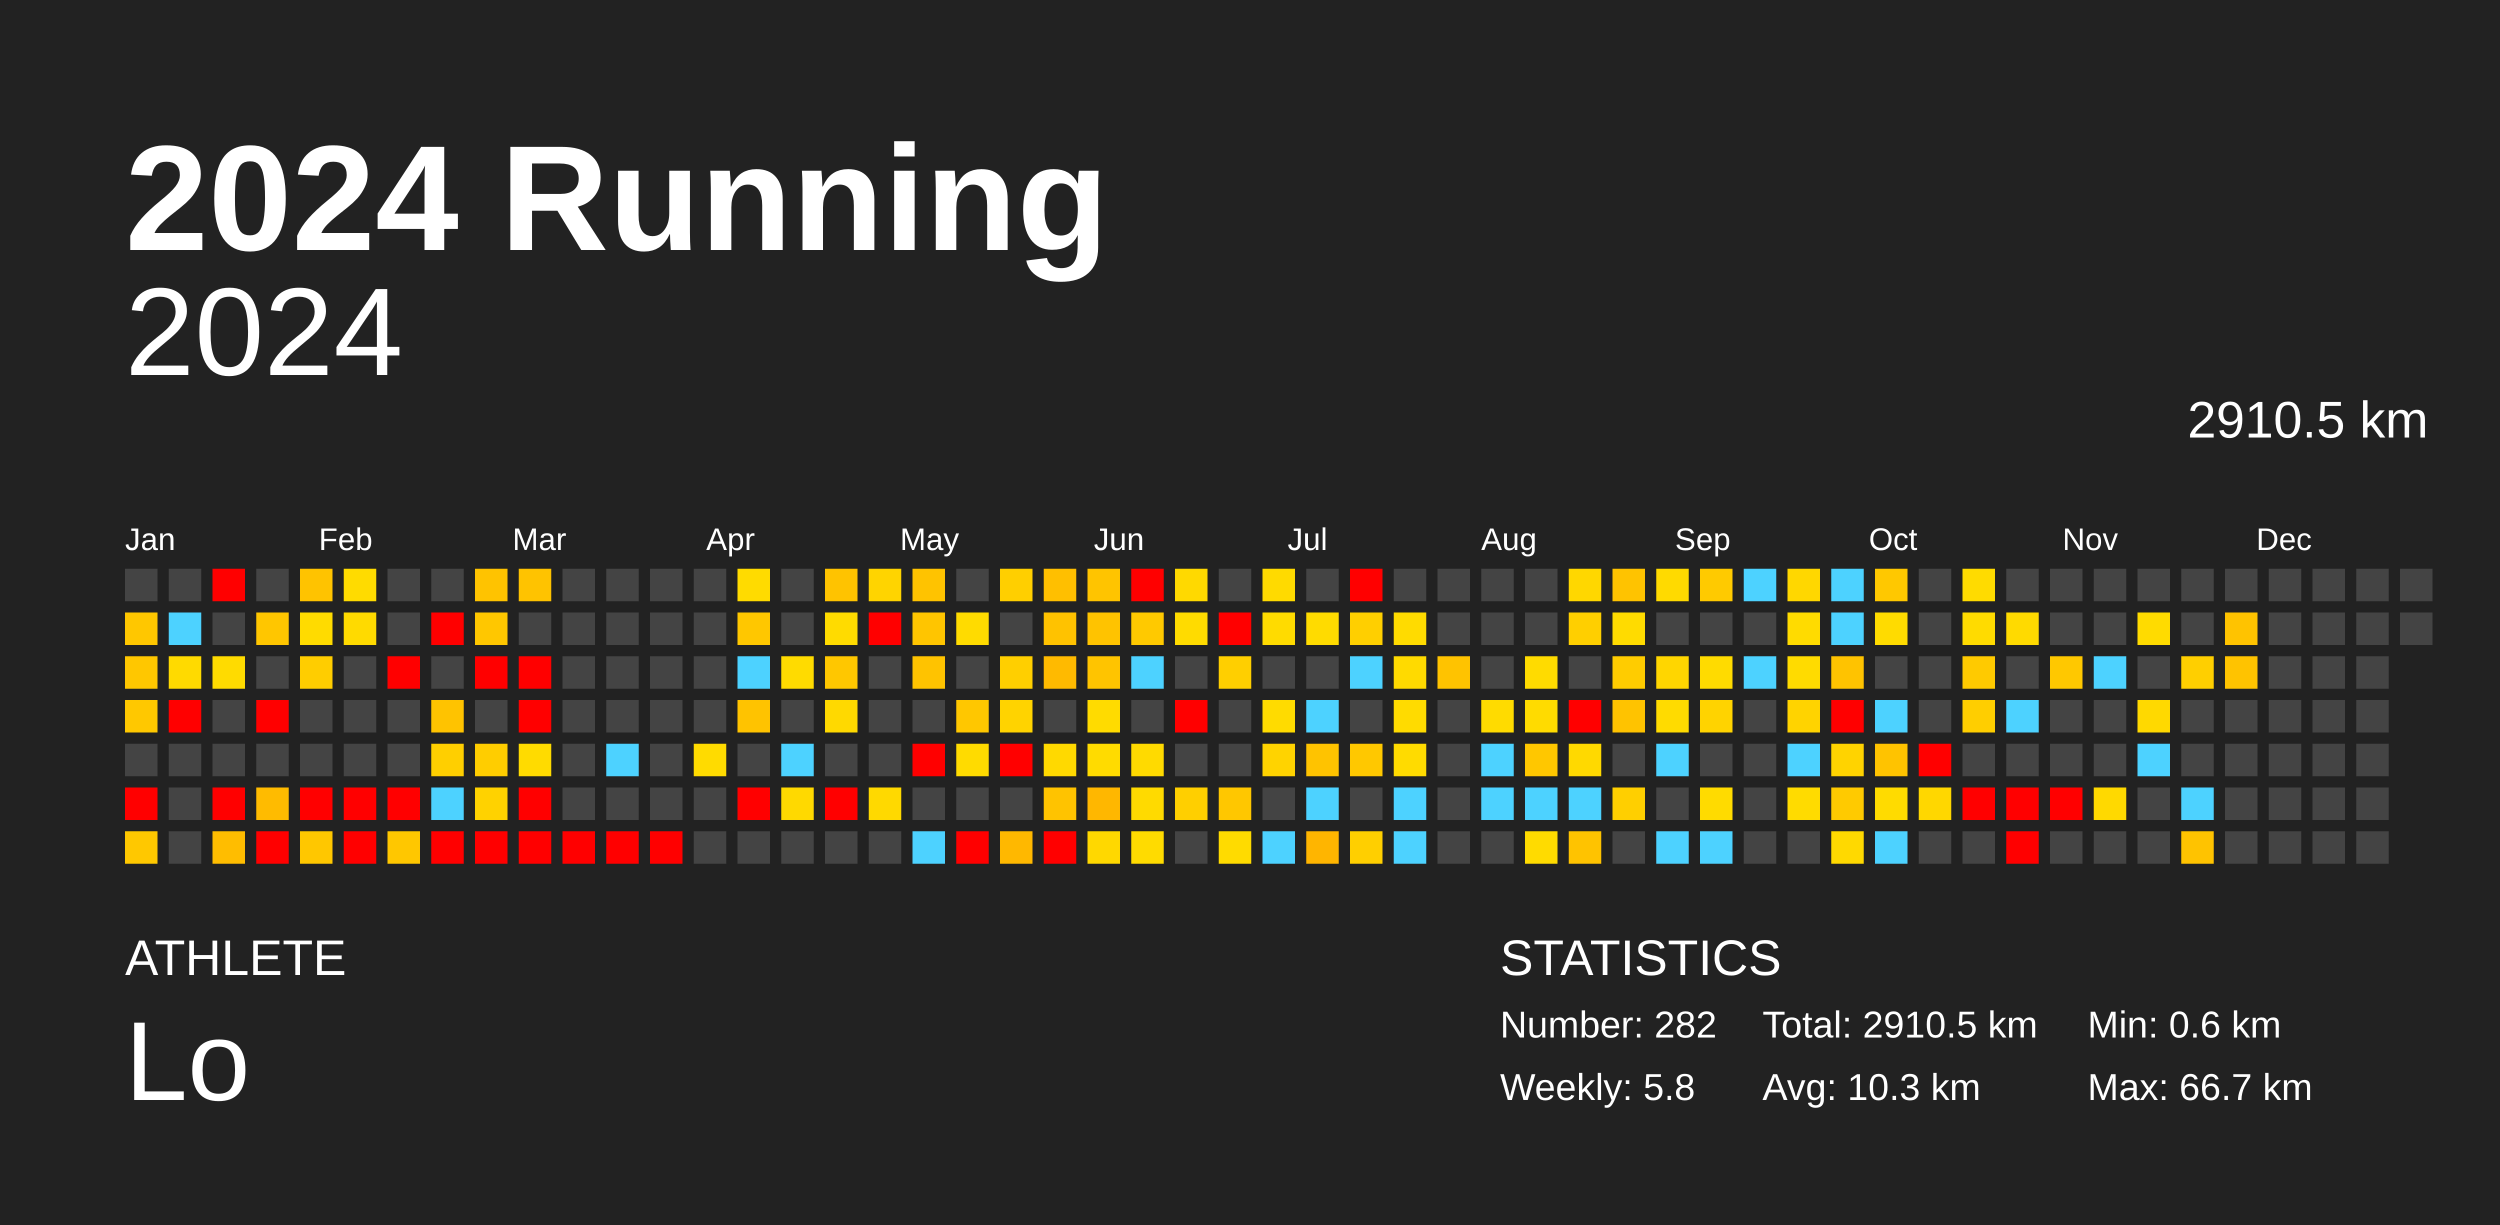
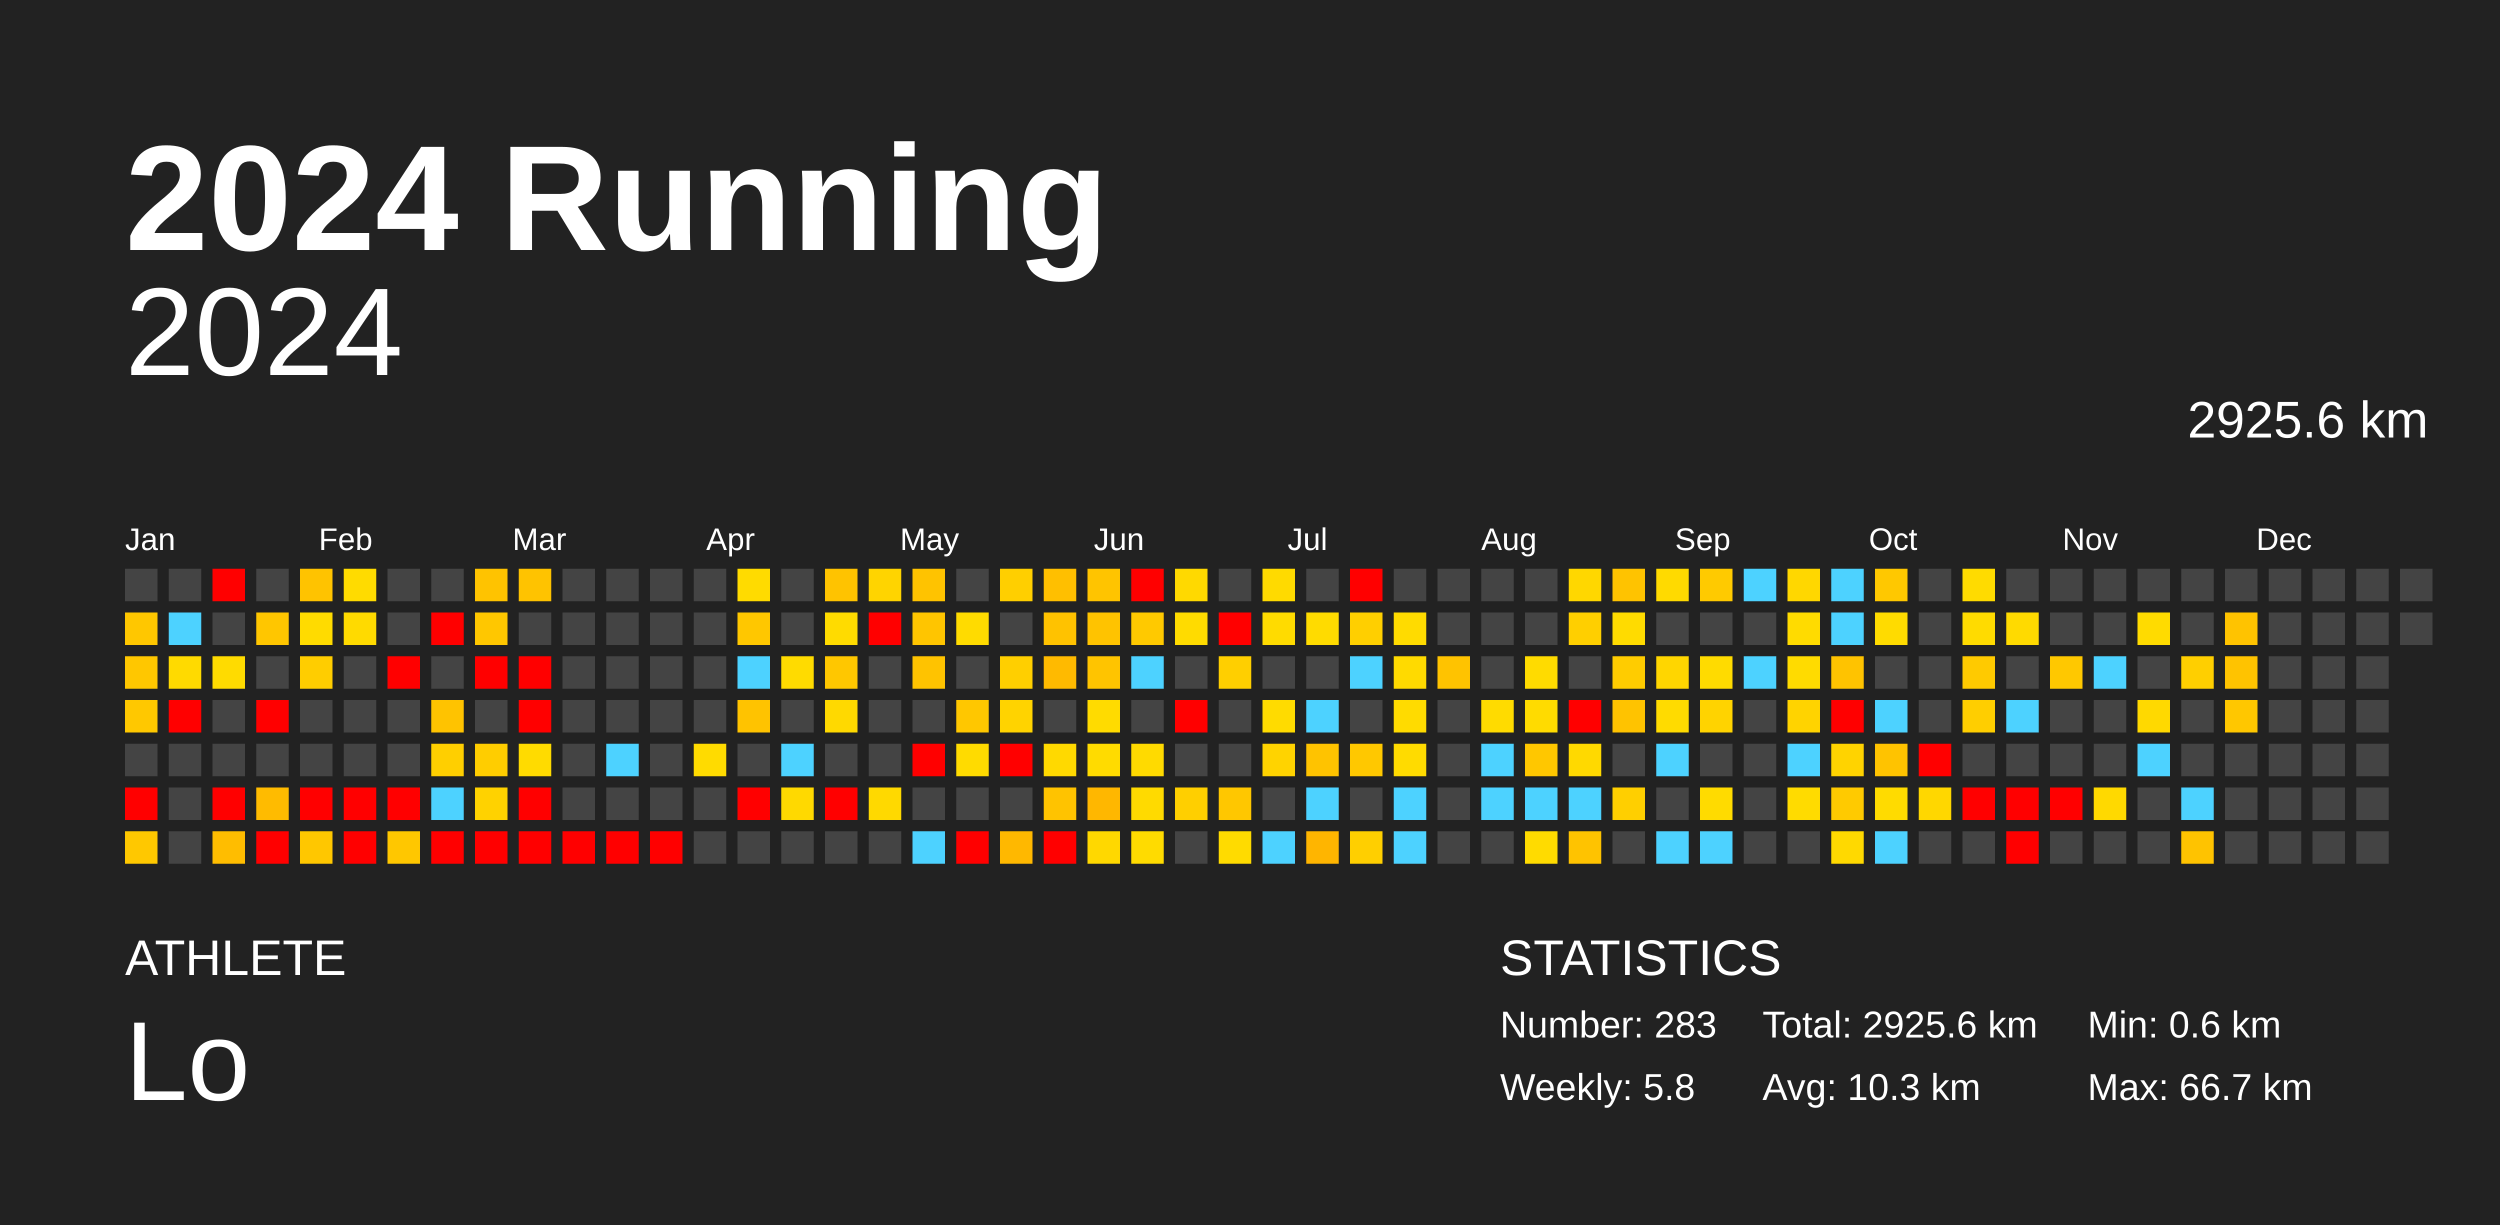
<svg xmlns="http://www.w3.org/2000/svg" baseProfile="full" height="98mm" version="1.1" viewBox="0,0,200,98" width="200mm">
  <defs />
  <rect fill="#222222" height="98" width="200" x="0" y="0" />
  <text fill="#FFFFFF" style="font-size:12px; font-family:Arial; font-weight:bold;" x="10" y="20">2024 Running</text>
  <text fill="#FFFFFF" style="font-size:4px; font-family:Arial" x="10" y="78">ATHLETE</text>
  <text fill="#FFFFFF" style="font-size:9px; font-family:Arial" x="10" y="88">Lo</text>
  <text fill="#FFFFFF" style="font-size:4px; font-family:Arial" x="120" y="78">STATISTICS</text>
-   <text fill="#FFFFFF" style="font-size:3px; font-family:Arial" x="120" y="83">Number: 282</text>
+   <text fill="#FFFFFF" style="font-size:3px; font-family:Arial" x="120" y="83">Number: 283</text>
  <text fill="#FFFFFF" style="font-size:3px; font-family:Arial" x="120" y="88">Weekly: 5.8</text>
-   <text fill="#FFFFFF" style="font-size:3px; font-family:Arial" x="141" y="83">Total: 2910.5 km</text>
+   <text fill="#FFFFFF" style="font-size:3px; font-family:Arial" x="141" y="83">Total: 2925.6 km</text>
  <text fill="#FFFFFF" style="font-size:3px; font-family:Arial" x="141" y="88">Avg: 10.3 km</text>
  <text fill="#FFFFFF" style="font-size:3px; font-family:Arial" x="167" y="83">Min: 0.6 km</text>
  <text fill="#FFFFFF" style="font-size:3px; font-family:Arial" x="167" y="88">Max: 66.7 km</text>
  <text alignment-baseline="hanging" fill="#FFFFFF" style="font-size:10.0px; font-family:Arial;" x="10" y="30">2024</text>
-   <text alignment-baseline="hanging" fill="#FFFFFF" style="font-size:4.125px; font-family:Arial;" x="175" y="35">2910.5 km</text>
+   <text alignment-baseline="hanging" fill="#FFFFFF" style="font-size:4.125px; font-family:Arial;" x="175" y="35">2925.6 km</text>
  <text fill="#FFFFFF" style="font-size:2.5px; font-family:Arial" x="10.0" y="44">Jan</text>
  <text fill="#FFFFFF" style="font-size:2.5px; font-family:Arial" x="25.5" y="44">Feb</text>
  <text fill="#FFFFFF" style="font-size:2.5px; font-family:Arial" x="41.0" y="44">Mar</text>
  <text fill="#FFFFFF" style="font-size:2.5px; font-family:Arial" x="56.5" y="44">Apr</text>
  <text fill="#FFFFFF" style="font-size:2.5px; font-family:Arial" x="72.0" y="44">May</text>
  <text fill="#FFFFFF" style="font-size:2.5px; font-family:Arial" x="87.5" y="44">Jun</text>
  <text fill="#FFFFFF" style="font-size:2.5px; font-family:Arial" x="103.0" y="44">Jul</text>
  <text fill="#FFFFFF" style="font-size:2.5px; font-family:Arial" x="118.5" y="44">Aug</text>
  <text fill="#FFFFFF" style="font-size:2.5px; font-family:Arial" x="134.0" y="44">Sep</text>
  <text fill="#FFFFFF" style="font-size:2.5px; font-family:Arial" x="149.5" y="44">Oct</text>
  <text fill="#FFFFFF" style="font-size:2.5px; font-family:Arial" x="165.0" y="44">Nov</text>
  <text fill="#FFFFFF" style="font-size:2.5px; font-family:Arial" x="180.5" y="44">Dec</text>
  <rect fill="#444444" height="2.6" width="2.6" x="10.0" y="45.5" />
  <rect fill="#ffc700" height="2.6" width="2.6" x="10.0" y="49.0" />
  <rect fill="#ffc700" height="2.6" width="2.6" x="10.0" y="52.5" />
  <rect fill="#ffc800" height="2.6" width="2.6" x="10.0" y="56.0" />
  <rect fill="#444444" height="2.6" width="2.6" x="10.0" y="59.5" />
  <rect fill="red" height="2.6" width="2.6" x="10.0" y="63.0" />
  <rect fill="#ffc800" height="2.6" width="2.6" x="10.0" y="66.5" />
  <rect fill="#444444" height="2.6" width="2.6" x="13.5" y="45.5" />
  <rect fill="#4dd2ff" height="2.6" width="2.6" x="13.5" y="49.0" />
  <rect fill="#ffda00" height="2.6" width="2.6" x="13.5" y="52.5" />
  <rect fill="red" height="2.6" width="2.6" x="13.5" y="56.0" />
  <rect fill="#444444" height="2.6" width="2.6" x="13.5" y="59.5" />
  <rect fill="#444444" height="2.6" width="2.6" x="13.5" y="63.0" />
  <rect fill="#444444" height="2.6" width="2.6" x="13.5" y="66.5" />
  <rect fill="red" height="2.6" width="2.6" x="17.0" y="45.5" />
  <rect fill="#444444" height="2.6" width="2.6" x="17.0" y="49.0" />
  <rect fill="#ffdb00" height="2.6" width="2.6" x="17.0" y="52.5" />
  <rect fill="#444444" height="2.6" width="2.6" x="17.0" y="56.0" />
  <rect fill="#444444" height="2.6" width="2.6" x="17.0" y="59.5" />
  <rect fill="red" height="2.6" width="2.6" x="17.0" y="63.0" />
  <rect fill="#ffbd00" height="2.6" width="2.6" x="17.0" y="66.5" />
  <rect fill="#444444" height="2.6" width="2.6" x="20.5" y="45.5" />
  <rect fill="#ffc600" height="2.6" width="2.6" x="20.5" y="49.0" />
  <rect fill="#444444" height="2.6" width="2.6" x="20.5" y="52.5" />
  <rect fill="red" height="2.6" width="2.6" x="20.5" y="56.0" />
  <rect fill="#444444" height="2.6" width="2.6" x="20.5" y="59.5" />
  <rect fill="#ffbb00" height="2.6" width="2.6" x="20.5" y="63.0" />
  <rect fill="red" height="2.6" width="2.6" x="20.5" y="66.5" />
  <rect fill="#ffc300" height="2.6" width="2.6" x="24.0" y="45.5" />
  <rect fill="#ffdb00" height="2.6" width="2.6" x="24.0" y="49.0" />
  <rect fill="#ffcd00" height="2.6" width="2.6" x="24.0" y="52.5" />
  <rect fill="#444444" height="2.6" width="2.6" x="24.0" y="56.0" />
  <rect fill="#444444" height="2.6" width="2.6" x="24.0" y="59.5" />
  <rect fill="red" height="2.6" width="2.6" x="24.0" y="63.0" />
  <rect fill="#ffc700" height="2.6" width="2.6" x="24.0" y="66.5" />
  <rect fill="#ffdb00" height="2.6" width="2.6" x="27.5" y="45.5" />
  <rect fill="#ffda00" height="2.6" width="2.6" x="27.5" y="49.0" />
  <rect fill="#444444" height="2.6" width="2.6" x="27.5" y="52.5" />
  <rect fill="#444444" height="2.6" width="2.6" x="27.5" y="56.0" />
  <rect fill="#444444" height="2.6" width="2.6" x="27.5" y="59.5" />
  <rect fill="red" height="2.6" width="2.6" x="27.5" y="63.0" />
  <rect fill="red" height="2.6" width="2.6" x="27.5" y="66.5" />
  <rect fill="#444444" height="2.6" width="2.6" x="31.0" y="45.5" />
  <rect fill="#444444" height="2.6" width="2.6" x="31.0" y="49.0" />
  <rect fill="red" height="2.6" width="2.6" x="31.0" y="52.5" />
  <rect fill="#444444" height="2.6" width="2.6" x="31.0" y="56.0" />
  <rect fill="#444444" height="2.6" width="2.6" x="31.0" y="59.5" />
  <rect fill="red" height="2.6" width="2.6" x="31.0" y="63.0" />
  <rect fill="#ffc700" height="2.6" width="2.6" x="31.0" y="66.5" />
  <rect fill="#444444" height="2.6" width="2.6" x="34.5" y="45.5" />
  <rect fill="red" height="2.6" width="2.6" x="34.5" y="49.0" />
  <rect fill="#444444" height="2.6" width="2.6" x="34.5" y="52.5" />
  <rect fill="#ffc300" height="2.6" width="2.6" x="34.5" y="56.0" />
  <rect fill="#ffcf00" height="2.6" width="2.6" x="34.5" y="59.5" />
  <rect fill="#4dd2ff" height="2.6" width="2.6" x="34.5" y="63.0" />
  <rect fill="red" height="2.6" width="2.6" x="34.5" y="66.5" />
  <rect fill="#ffc300" height="2.6" width="2.6" x="38.0" y="45.5" />
  <rect fill="#ffc700" height="2.6" width="2.6" x="38.0" y="49.0" />
  <rect fill="red" height="2.6" width="2.6" x="38.0" y="52.5" />
  <rect fill="#444444" height="2.6" width="2.6" x="38.0" y="56.0" />
  <rect fill="#ffcd00" height="2.6" width="2.6" x="38.0" y="59.5" />
  <rect fill="#ffd200" height="2.6" width="2.6" x="38.0" y="63.0" />
  <rect fill="red" height="2.6" width="2.6" x="38.0" y="66.5" />
  <rect fill="#ffc300" height="2.6" width="2.6" x="41.5" y="45.5" />
  <rect fill="#444444" height="2.6" width="2.6" x="41.5" y="49.0" />
  <rect fill="red" height="2.6" width="2.6" x="41.5" y="52.5" />
  <rect fill="red" height="2.6" width="2.6" x="41.5" y="56.0" />
  <rect fill="#ffdb00" height="2.6" width="2.6" x="41.5" y="59.5" />
  <rect fill="red" height="2.6" width="2.6" x="41.5" y="63.0" />
  <rect fill="red" height="2.6" width="2.6" x="41.5" y="66.5" />
  <rect fill="#444444" height="2.6" width="2.6" x="45.0" y="45.5" />
  <rect fill="#444444" height="2.6" width="2.6" x="45.0" y="49.0" />
  <rect fill="#444444" height="2.6" width="2.6" x="45.0" y="52.5" />
  <rect fill="#444444" height="2.6" width="2.6" x="45.0" y="56.0" />
  <rect fill="#444444" height="2.6" width="2.6" x="45.0" y="59.5" />
  <rect fill="#444444" height="2.6" width="2.6" x="45.0" y="63.0" />
  <rect fill="red" height="2.6" width="2.6" x="45.0" y="66.5" />
  <rect fill="#444444" height="2.6" width="2.6" x="48.5" y="45.5" />
  <rect fill="#444444" height="2.6" width="2.6" x="48.5" y="49.0" />
  <rect fill="#444444" height="2.6" width="2.6" x="48.5" y="52.5" />
  <rect fill="#444444" height="2.6" width="2.6" x="48.5" y="56.0" />
  <rect fill="#4dd2ff" height="2.6" width="2.6" x="48.5" y="59.5" />
  <rect fill="#444444" height="2.6" width="2.6" x="48.5" y="63.0" />
  <rect fill="red" height="2.6" width="2.6" x="48.5" y="66.5" />
  <rect fill="#444444" height="2.6" width="2.6" x="52.0" y="45.5" />
  <rect fill="#444444" height="2.6" width="2.6" x="52.0" y="49.0" />
  <rect fill="#444444" height="2.6" width="2.6" x="52.0" y="52.5" />
  <rect fill="#444444" height="2.6" width="2.6" x="52.0" y="56.0" />
  <rect fill="#444444" height="2.6" width="2.6" x="52.0" y="59.5" />
  <rect fill="#444444" height="2.6" width="2.6" x="52.0" y="63.0" />
  <rect fill="red" height="2.6" width="2.6" x="52.0" y="66.5" />
  <rect fill="#444444" height="2.6" width="2.6" x="55.5" y="45.5" />
  <rect fill="#444444" height="2.6" width="2.6" x="55.5" y="49.0" />
  <rect fill="#444444" height="2.6" width="2.6" x="55.5" y="52.5" />
  <rect fill="#444444" height="2.6" width="2.6" x="55.5" y="56.0" />
  <rect fill="#ffdb00" height="2.6" width="2.6" x="55.5" y="59.5" />
  <rect fill="#444444" height="2.6" width="2.6" x="55.5" y="63.0" />
  <rect fill="#444444" height="2.6" width="2.6" x="55.5" y="66.5" />
  <rect fill="#ffdb00" height="2.6" width="2.6" x="59.0" y="45.5" />
  <rect fill="#ffc700" height="2.6" width="2.6" x="59.0" y="49.0" />
  <rect fill="#4dd2ff" height="2.6" width="2.6" x="59.0" y="52.5" />
  <rect fill="#ffc300" height="2.6" width="2.6" x="59.0" y="56.0" />
  <rect fill="#444444" height="2.6" width="2.6" x="59.0" y="59.5" />
  <rect fill="red" height="2.6" width="2.6" x="59.0" y="63.0" />
  <rect fill="#444444" height="2.6" width="2.6" x="59.0" y="66.5" />
  <rect fill="#444444" height="2.6" width="2.6" x="62.5" y="45.5" />
  <rect fill="#444444" height="2.6" width="2.6" x="62.5" y="49.0" />
  <rect fill="#ffdb00" height="2.6" width="2.6" x="62.5" y="52.5" />
  <rect fill="#444444" height="2.6" width="2.6" x="62.5" y="56.0" />
  <rect fill="#4dd2ff" height="2.6" width="2.6" x="62.5" y="59.5" />
  <rect fill="#ffd900" height="2.6" width="2.6" x="62.5" y="63.0" />
  <rect fill="#444444" height="2.6" width="2.6" x="62.5" y="66.5" />
  <rect fill="#ffc300" height="2.6" width="2.6" x="66.0" y="45.5" />
  <rect fill="#ffdb00" height="2.6" width="2.6" x="66.0" y="49.0" />
  <rect fill="#ffc700" height="2.6" width="2.6" x="66.0" y="52.5" />
  <rect fill="#ffd900" height="2.6" width="2.6" x="66.0" y="56.0" />
  <rect fill="#444444" height="2.6" width="2.6" x="66.0" y="59.5" />
  <rect fill="red" height="2.6" width="2.6" x="66.0" y="63.0" />
  <rect fill="#444444" height="2.6" width="2.6" x="66.0" y="66.5" />
  <rect fill="#ffd400" height="2.6" width="2.6" x="69.5" y="45.5" />
  <rect fill="red" height="2.6" width="2.6" x="69.5" y="49.0" />
  <rect fill="#444444" height="2.6" width="2.6" x="69.5" y="52.5" />
  <rect fill="#444444" height="2.6" width="2.6" x="69.5" y="56.0" />
  <rect fill="#444444" height="2.6" width="2.6" x="69.5" y="59.5" />
  <rect fill="#ffd900" height="2.6" width="2.6" x="69.5" y="63.0" />
  <rect fill="#444444" height="2.6" width="2.6" x="69.5" y="66.5" />
  <rect fill="#ffc300" height="2.6" width="2.6" x="73.0" y="45.5" />
  <rect fill="#ffc500" height="2.6" width="2.6" x="73.0" y="49.0" />
  <rect fill="#ffc300" height="2.6" width="2.6" x="73.0" y="52.5" />
  <rect fill="#444444" height="2.6" width="2.6" x="73.0" y="56.0" />
  <rect fill="red" height="2.6" width="2.6" x="73.0" y="59.5" />
  <rect fill="#444444" height="2.6" width="2.6" x="73.0" y="63.0" />
  <rect fill="#4dd2ff" height="2.6" width="2.6" x="73.0" y="66.5" />
  <rect fill="#444444" height="2.6" width="2.6" x="76.5" y="45.5" />
  <rect fill="#ffdb00" height="2.6" width="2.6" x="76.5" y="49.0" />
  <rect fill="#444444" height="2.6" width="2.6" x="76.5" y="52.5" />
  <rect fill="#ffc700" height="2.6" width="2.6" x="76.5" y="56.0" />
  <rect fill="#ffdb00" height="2.6" width="2.6" x="76.5" y="59.5" />
  <rect fill="#444444" height="2.6" width="2.6" x="76.5" y="63.0" />
  <rect fill="red" height="2.6" width="2.6" x="76.5" y="66.5" />
  <rect fill="#ffcf00" height="2.6" width="2.6" x="80.0" y="45.5" />
  <rect fill="#444444" height="2.6" width="2.6" x="80.0" y="49.0" />
  <rect fill="#ffcf00" height="2.6" width="2.6" x="80.0" y="52.5" />
  <rect fill="#ffd300" height="2.6" width="2.6" x="80.0" y="56.0" />
  <rect fill="red" height="2.6" width="2.6" x="80.0" y="59.5" />
  <rect fill="#444444" height="2.6" width="2.6" x="80.0" y="63.0" />
  <rect fill="#ffb800" height="2.6" width="2.6" x="80.0" y="66.5" />
  <rect fill="#ffbf00" height="2.6" width="2.6" x="83.5" y="45.5" />
  <rect fill="#ffc200" height="2.6" width="2.6" x="83.5" y="49.0" />
  <rect fill="#ffba00" height="2.6" width="2.6" x="83.5" y="52.5" />
  <rect fill="#444444" height="2.6" width="2.6" x="83.5" y="56.0" />
  <rect fill="#ffd900" height="2.6" width="2.6" x="83.5" y="59.5" />
  <rect fill="#ffc300" height="2.6" width="2.6" x="83.5" y="63.0" />
  <rect fill="red" height="2.6" width="2.6" x="83.5" y="66.5" />
  <rect fill="#ffc400" height="2.6" width="2.6" x="87.0" y="45.5" />
  <rect fill="#ffc300" height="2.6" width="2.6" x="87.0" y="49.0" />
  <rect fill="#ffc400" height="2.6" width="2.6" x="87.0" y="52.5" />
  <rect fill="#ffdb00" height="2.6" width="2.6" x="87.0" y="56.0" />
  <rect fill="#ffdb00" height="2.6" width="2.6" x="87.0" y="59.5" />
  <rect fill="#ffb700" height="2.6" width="2.6" x="87.0" y="63.0" />
  <rect fill="#ffd800" height="2.6" width="2.6" x="87.0" y="66.5" />
  <rect fill="red" height="2.6" width="2.6" x="90.5" y="45.5" />
  <rect fill="#ffc900" height="2.6" width="2.6" x="90.5" y="49.0" />
  <rect fill="#4dd2ff" height="2.6" width="2.6" x="90.5" y="52.5" />
  <rect fill="#444444" height="2.6" width="2.6" x="90.5" y="56.0" />
  <rect fill="#ffda00" height="2.6" width="2.6" x="90.5" y="59.5" />
  <rect fill="#ffda00" height="2.6" width="2.6" x="90.5" y="63.0" />
  <rect fill="#ffdb00" height="2.6" width="2.6" x="90.5" y="66.5" />
  <rect fill="#ffd900" height="2.6" width="2.6" x="94.0" y="45.5" />
  <rect fill="#ffdb00" height="2.6" width="2.6" x="94.0" y="49.0" />
  <rect fill="#444444" height="2.6" width="2.6" x="94.0" y="52.5" />
  <rect fill="red" height="2.6" width="2.6" x="94.0" y="56.0" />
  <rect fill="#444444" height="2.6" width="2.6" x="94.0" y="59.5" />
  <rect fill="#ffcf00" height="2.6" width="2.6" x="94.0" y="63.0" />
  <rect fill="#444444" height="2.6" width="2.6" x="94.0" y="66.5" />
  <rect fill="#444444" height="2.6" width="2.6" x="97.5" y="45.5" />
  <rect fill="red" height="2.6" width="2.6" x="97.5" y="49.0" />
  <rect fill="#ffcf00" height="2.6" width="2.6" x="97.5" y="52.5" />
  <rect fill="#444444" height="2.6" width="2.6" x="97.5" y="56.0" />
  <rect fill="#444444" height="2.6" width="2.6" x="97.5" y="59.5" />
  <rect fill="#ffc700" height="2.6" width="2.6" x="97.5" y="63.0" />
  <rect fill="#ffdb00" height="2.6" width="2.6" x="97.5" y="66.5" />
  <rect fill="#ffda00" height="2.6" width="2.6" x="101.0" y="45.5" />
  <rect fill="#ffdb00" height="2.6" width="2.6" x="101.0" y="49.0" />
  <rect fill="#444444" height="2.6" width="2.6" x="101.0" y="52.5" />
  <rect fill="#ffdb00" height="2.6" width="2.6" x="101.0" y="56.0" />
  <rect fill="#ffd300" height="2.6" width="2.6" x="101.0" y="59.5" />
  <rect fill="#444444" height="2.6" width="2.6" x="101.0" y="63.0" />
  <rect fill="#4dd2ff" height="2.6" width="2.6" x="101.0" y="66.5" />
  <rect fill="#444444" height="2.6" width="2.6" x="104.5" y="45.5" />
  <rect fill="#ffdb00" height="2.6" width="2.6" x="104.5" y="49.0" />
  <rect fill="#444444" height="2.6" width="2.6" x="104.5" y="52.5" />
  <rect fill="#4dd2ff" height="2.6" width="2.6" x="104.5" y="56.0" />
  <rect fill="#ffc300" height="2.6" width="2.6" x="104.5" y="59.5" />
  <rect fill="#4dd2ff" height="2.6" width="2.6" x="104.5" y="63.0" />
  <rect fill="#ffb500" height="2.6" width="2.6" x="104.5" y="66.5" />
  <rect fill="red" height="2.6" width="2.6" x="108.0" y="45.5" />
  <rect fill="#ffcf00" height="2.6" width="2.6" x="108.0" y="49.0" />
  <rect fill="#4dd2ff" height="2.6" width="2.6" x="108.0" y="52.5" />
  <rect fill="#444444" height="2.6" width="2.6" x="108.0" y="56.0" />
  <rect fill="#ffc800" height="2.6" width="2.6" x="108.0" y="59.5" />
  <rect fill="#444444" height="2.6" width="2.6" x="108.0" y="63.0" />
  <rect fill="#ffcf00" height="2.6" width="2.6" x="108.0" y="66.5" />
  <rect fill="#444444" height="2.6" width="2.6" x="111.5" y="45.5" />
  <rect fill="#ffdb00" height="2.6" width="2.6" x="111.5" y="49.0" />
  <rect fill="#ffda00" height="2.6" width="2.6" x="111.5" y="52.5" />
  <rect fill="#ffdb00" height="2.6" width="2.6" x="111.5" y="56.0" />
  <rect fill="#ffdb00" height="2.6" width="2.6" x="111.5" y="59.5" />
  <rect fill="#4dd2ff" height="2.6" width="2.6" x="111.5" y="63.0" />
  <rect fill="#4dd2ff" height="2.6" width="2.6" x="111.5" y="66.5" />
  <rect fill="#444444" height="2.6" width="2.6" x="115.0" y="45.5" />
  <rect fill="#444444" height="2.6" width="2.6" x="115.0" y="49.0" />
  <rect fill="#ffc300" height="2.6" width="2.6" x="115.0" y="52.5" />
  <rect fill="#444444" height="2.6" width="2.6" x="115.0" y="56.0" />
  <rect fill="#444444" height="2.6" width="2.6" x="115.0" y="59.5" />
  <rect fill="#444444" height="2.6" width="2.6" x="115.0" y="63.0" />
  <rect fill="#444444" height="2.6" width="2.6" x="115.0" y="66.5" />
  <rect fill="#444444" height="2.6" width="2.6" x="118.5" y="45.5" />
  <rect fill="#444444" height="2.6" width="2.6" x="118.5" y="49.0" />
  <rect fill="#444444" height="2.6" width="2.6" x="118.5" y="52.5" />
  <rect fill="#ffdb00" height="2.6" width="2.6" x="118.5" y="56.0" />
  <rect fill="#4dd2ff" height="2.6" width="2.6" x="118.5" y="59.5" />
  <rect fill="#4dd2ff" height="2.6" width="2.6" x="118.5" y="63.0" />
  <rect fill="#444444" height="2.6" width="2.6" x="118.5" y="66.5" />
  <rect fill="#444444" height="2.6" width="2.6" x="122.0" y="45.5" />
  <rect fill="#444444" height="2.6" width="2.6" x="122.0" y="49.0" />
  <rect fill="#ffdb00" height="2.6" width="2.6" x="122.0" y="52.5" />
  <rect fill="#ffdb00" height="2.6" width="2.6" x="122.0" y="56.0" />
  <rect fill="#ffc700" height="2.6" width="2.6" x="122.0" y="59.5" />
  <rect fill="#4dd2ff" height="2.6" width="2.6" x="122.0" y="63.0" />
  <rect fill="#ffdb00" height="2.6" width="2.6" x="122.0" y="66.5" />
  <rect fill="#ffd700" height="2.6" width="2.6" x="125.5" y="45.5" />
  <rect fill="#ffcf00" height="2.6" width="2.6" x="125.5" y="49.0" />
  <rect fill="#444444" height="2.6" width="2.6" x="125.5" y="52.5" />
  <rect fill="red" height="2.6" width="2.6" x="125.5" y="56.0" />
  <rect fill="#ffd900" height="2.6" width="2.6" x="125.5" y="59.5" />
  <rect fill="#4dd2ff" height="2.6" width="2.6" x="125.5" y="63.0" />
  <rect fill="#ffc300" height="2.6" width="2.6" x="125.5" y="66.5" />
  <rect fill="#ffc300" height="2.6" width="2.6" x="129.0" y="45.5" />
  <rect fill="#ffdb00" height="2.6" width="2.6" x="129.0" y="49.0" />
  <rect fill="#ffcc00" height="2.6" width="2.6" x="129.0" y="52.5" />
  <rect fill="#ffc300" height="2.6" width="2.6" x="129.0" y="56.0" />
  <rect fill="#444444" height="2.6" width="2.6" x="129.0" y="59.5" />
  <rect fill="#ffcf00" height="2.6" width="2.6" x="129.0" y="63.0" />
  <rect fill="#444444" height="2.6" width="2.6" x="129.0" y="66.5" />
  <rect fill="#ffda00" height="2.6" width="2.6" x="132.5" y="45.5" />
  <rect fill="#444444" height="2.6" width="2.6" x="132.5" y="49.0" />
  <rect fill="#ffd600" height="2.6" width="2.6" x="132.5" y="52.5" />
  <rect fill="#ffdb00" height="2.6" width="2.6" x="132.5" y="56.0" />
  <rect fill="#4dd2ff" height="2.6" width="2.6" x="132.5" y="59.5" />
  <rect fill="#444444" height="2.6" width="2.6" x="132.5" y="63.0" />
  <rect fill="#4dd2ff" height="2.6" width="2.6" x="132.5" y="66.5" />
  <rect fill="#ffca00" height="2.6" width="2.6" x="136.0" y="45.5" />
  <rect fill="#444444" height="2.6" width="2.6" x="136.0" y="49.0" />
  <rect fill="#ffdb00" height="2.6" width="2.6" x="136.0" y="52.5" />
  <rect fill="#ffd300" height="2.6" width="2.6" x="136.0" y="56.0" />
  <rect fill="#444444" height="2.6" width="2.6" x="136.0" y="59.5" />
  <rect fill="#ffdb00" height="2.6" width="2.6" x="136.0" y="63.0" />
  <rect fill="#4dd2ff" height="2.6" width="2.6" x="136.0" y="66.5" />
  <rect fill="#4dd2ff" height="2.6" width="2.6" x="139.5" y="45.5" />
  <rect fill="#444444" height="2.6" width="2.6" x="139.5" y="49.0" />
  <rect fill="#4dd2ff" height="2.6" width="2.6" x="139.5" y="52.5" />
  <rect fill="#444444" height="2.6" width="2.6" x="139.5" y="56.0" />
  <rect fill="#444444" height="2.6" width="2.6" x="139.5" y="59.5" />
  <rect fill="#444444" height="2.6" width="2.6" x="139.5" y="63.0" />
  <rect fill="#444444" height="2.6" width="2.6" x="139.5" y="66.5" />
  <rect fill="#ffd700" height="2.6" width="2.6" x="143.0" y="45.5" />
  <rect fill="#ffdb00" height="2.6" width="2.6" x="143.0" y="49.0" />
  <rect fill="#ffdb00" height="2.6" width="2.6" x="143.0" y="52.5" />
  <rect fill="#ffd300" height="2.6" width="2.6" x="143.0" y="56.0" />
  <rect fill="#4dd2ff" height="2.6" width="2.6" x="143.0" y="59.5" />
  <rect fill="#ffdb00" height="2.6" width="2.6" x="143.0" y="63.0" />
  <rect fill="#444444" height="2.6" width="2.6" x="143.0" y="66.5" />
  <rect fill="#4dd2ff" height="2.6" width="2.6" x="146.5" y="45.5" />
  <rect fill="#4dd2ff" height="2.6" width="2.6" x="146.5" y="49.0" />
  <rect fill="#ffc300" height="2.6" width="2.6" x="146.5" y="52.5" />
  <rect fill="red" height="2.6" width="2.6" x="146.5" y="56.0" />
  <rect fill="#ffd300" height="2.6" width="2.6" x="146.5" y="59.5" />
  <rect fill="#ffca00" height="2.6" width="2.6" x="146.5" y="63.0" />
  <rect fill="#ffd900" height="2.6" width="2.6" x="146.5" y="66.5" />
  <rect fill="#ffc800" height="2.6" width="2.6" x="150.0" y="45.5" />
  <rect fill="#ffdb00" height="2.6" width="2.6" x="150.0" y="49.0" />
  <rect fill="#444444" height="2.6" width="2.6" x="150.0" y="52.5" />
  <rect fill="#4dd2ff" height="2.6" width="2.6" x="150.0" y="56.0" />
  <rect fill="#ffc300" height="2.6" width="2.6" x="150.0" y="59.5" />
  <rect fill="#ffdb00" height="2.6" width="2.6" x="150.0" y="63.0" />
  <rect fill="#4dd2ff" height="2.6" width="2.6" x="150.0" y="66.5" />
  <rect fill="#444444" height="2.6" width="2.6" x="153.5" y="45.5" />
  <rect fill="#444444" height="2.6" width="2.6" x="153.5" y="49.0" />
  <rect fill="#444444" height="2.6" width="2.6" x="153.5" y="52.5" />
  <rect fill="#444444" height="2.6" width="2.6" x="153.5" y="56.0" />
  <rect fill="red" height="2.6" width="2.6" x="153.5" y="59.5" />
  <rect fill="#ffd700" height="2.6" width="2.6" x="153.5" y="63.0" />
  <rect fill="#444444" height="2.6" width="2.6" x="153.5" y="66.5" />
  <rect fill="#ffdb00" height="2.6" width="2.6" x="157.0" y="45.5" />
  <rect fill="#ffdb00" height="2.6" width="2.6" x="157.0" y="49.0" />
  <rect fill="#ffca00" height="2.6" width="2.6" x="157.0" y="52.5" />
  <rect fill="#ffce00" height="2.6" width="2.6" x="157.0" y="56.0" />
  <rect fill="#444444" height="2.6" width="2.6" x="157.0" y="59.5" />
  <rect fill="red" height="2.6" width="2.6" x="157.0" y="63.0" />
  <rect fill="#444444" height="2.6" width="2.6" x="157.0" y="66.5" />
  <rect fill="#444444" height="2.6" width="2.6" x="160.5" y="45.5" />
  <rect fill="#ffda00" height="2.6" width="2.6" x="160.5" y="49.0" />
  <rect fill="#444444" height="2.6" width="2.6" x="160.5" y="52.5" />
  <rect fill="#4dd2ff" height="2.6" width="2.6" x="160.5" y="56.0" />
  <rect fill="#444444" height="2.6" width="2.6" x="160.5" y="59.5" />
  <rect fill="red" height="2.6" width="2.6" x="160.5" y="63.0" />
  <rect fill="red" height="2.6" width="2.6" x="160.5" y="66.5" />
  <rect fill="#444444" height="2.6" width="2.6" x="164.0" y="45.5" />
  <rect fill="#444444" height="2.6" width="2.6" x="164.0" y="49.0" />
  <rect fill="#ffc800" height="2.6" width="2.6" x="164.0" y="52.5" />
  <rect fill="#444444" height="2.6" width="2.6" x="164.0" y="56.0" />
  <rect fill="#444444" height="2.6" width="2.6" x="164.0" y="59.5" />
  <rect fill="red" height="2.6" width="2.6" x="164.0" y="63.0" />
  <rect fill="#444444" height="2.6" width="2.6" x="164.0" y="66.5" />
  <rect fill="#444444" height="2.6" width="2.6" x="167.5" y="45.5" />
  <rect fill="#444444" height="2.6" width="2.6" x="167.5" y="49.0" />
  <rect fill="#4dd2ff" height="2.6" width="2.6" x="167.5" y="52.5" />
  <rect fill="#444444" height="2.6" width="2.6" x="167.5" y="56.0" />
  <rect fill="#444444" height="2.6" width="2.6" x="167.5" y="59.5" />
  <rect fill="#ffd900" height="2.6" width="2.6" x="167.5" y="63.0" />
  <rect fill="#444444" height="2.6" width="2.6" x="167.5" y="66.5" />
  <rect fill="#444444" height="2.6" width="2.6" x="171.0" y="45.5" />
  <rect fill="#ffdb00" height="2.6" width="2.6" x="171.0" y="49.0" />
  <rect fill="#444444" height="2.6" width="2.6" x="171.0" y="52.5" />
  <rect fill="#ffd900" height="2.6" width="2.6" x="171.0" y="56.0" />
  <rect fill="#4dd2ff" height="2.6" width="2.6" x="171.0" y="59.5" />
  <rect fill="#444444" height="2.6" width="2.6" x="171.0" y="63.0" />
  <rect fill="#444444" height="2.6" width="2.6" x="171.0" y="66.5" />
  <rect fill="#444444" height="2.6" width="2.6" x="174.5" y="45.5" />
  <rect fill="#444444" height="2.6" width="2.6" x="174.5" y="49.0" />
  <rect fill="#ffcf00" height="2.6" width="2.6" x="174.5" y="52.5" />
  <rect fill="#444444" height="2.6" width="2.6" x="174.5" y="56.0" />
  <rect fill="#444444" height="2.6" width="2.6" x="174.5" y="59.5" />
  <rect fill="#4dd2ff" height="2.6" width="2.6" x="174.5" y="63.0" />
  <rect fill="#ffc300" height="2.6" width="2.6" x="174.5" y="66.5" />
  <rect fill="#444444" height="2.6" width="2.6" x="178.0" y="45.5" />
  <rect fill="#ffc300" height="2.6" width="2.6" x="178.0" y="49.0" />
  <rect fill="#ffc300" height="2.6" width="2.6" x="178.0" y="52.5" />
-   <rect fill="#444444" height="2.6" width="2.6" x="178.0" y="56.0" />
+   <rect fill="#ffc700" height="2.6" width="2.6" x="178.0" y="56.0" />
  <rect fill="#444444" height="2.6" width="2.6" x="178.0" y="59.5" />
  <rect fill="#444444" height="2.6" width="2.6" x="178.0" y="63.0" />
  <rect fill="#444444" height="2.6" width="2.6" x="178.0" y="66.5" />
  <rect fill="#444444" height="2.6" width="2.6" x="181.5" y="45.5" />
  <rect fill="#444444" height="2.6" width="2.6" x="181.5" y="49.0" />
  <rect fill="#444444" height="2.6" width="2.6" x="181.5" y="52.5" />
  <rect fill="#444444" height="2.6" width="2.6" x="181.5" y="56.0" />
  <rect fill="#444444" height="2.6" width="2.6" x="181.5" y="59.5" />
  <rect fill="#444444" height="2.6" width="2.6" x="181.5" y="63.0" />
  <rect fill="#444444" height="2.6" width="2.6" x="181.5" y="66.5" />
  <rect fill="#444444" height="2.6" width="2.6" x="185.0" y="45.5" />
  <rect fill="#444444" height="2.6" width="2.6" x="185.0" y="49.0" />
  <rect fill="#444444" height="2.6" width="2.6" x="185.0" y="52.5" />
  <rect fill="#444444" height="2.6" width="2.6" x="185.0" y="56.0" />
  <rect fill="#444444" height="2.6" width="2.6" x="185.0" y="59.5" />
  <rect fill="#444444" height="2.6" width="2.6" x="185.0" y="63.0" />
  <rect fill="#444444" height="2.6" width="2.6" x="185.0" y="66.5" />
  <rect fill="#444444" height="2.6" width="2.6" x="188.5" y="45.5" />
  <rect fill="#444444" height="2.6" width="2.6" x="188.5" y="49.0" />
  <rect fill="#444444" height="2.6" width="2.6" x="188.5" y="52.5" />
  <rect fill="#444444" height="2.6" width="2.6" x="188.5" y="56.0" />
  <rect fill="#444444" height="2.6" width="2.6" x="188.5" y="59.5" />
  <rect fill="#444444" height="2.6" width="2.6" x="188.5" y="63.0" />
  <rect fill="#444444" height="2.6" width="2.6" x="188.5" y="66.5" />
  <rect fill="#444444" height="2.6" width="2.6" x="192.0" y="45.5" />
  <rect fill="#444444" height="2.6" width="2.6" x="192.0" y="49.0" />
</svg>
